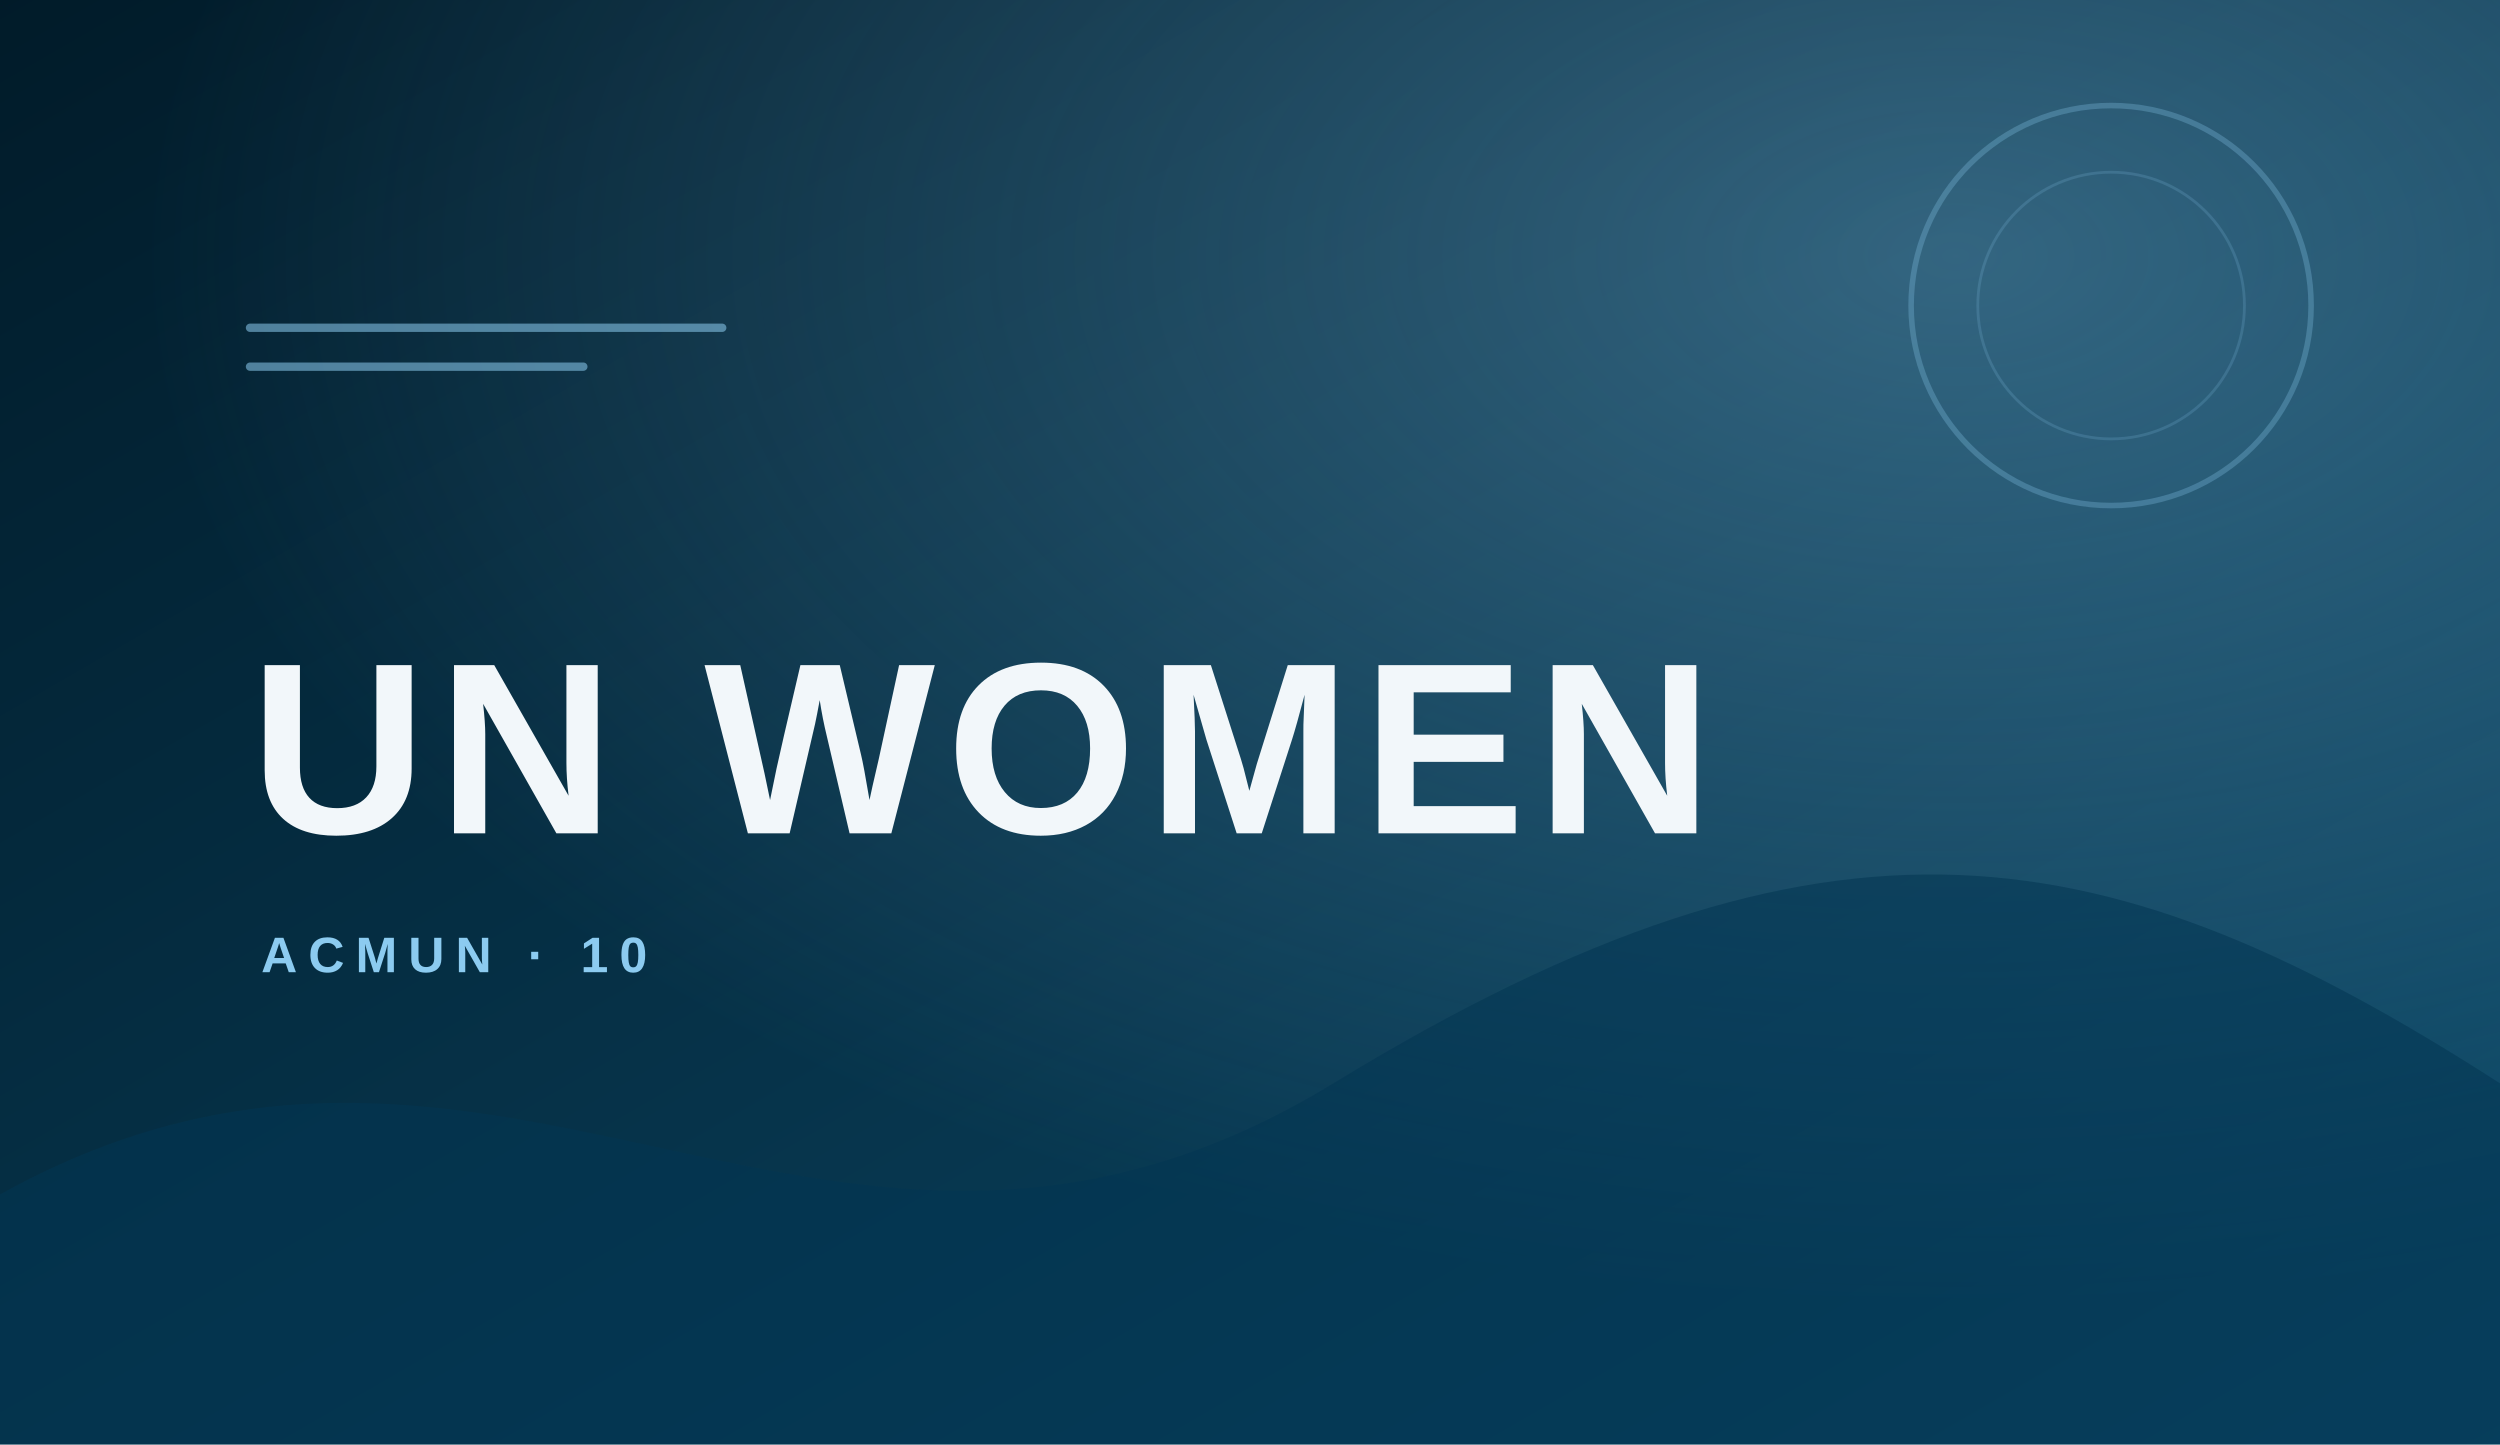
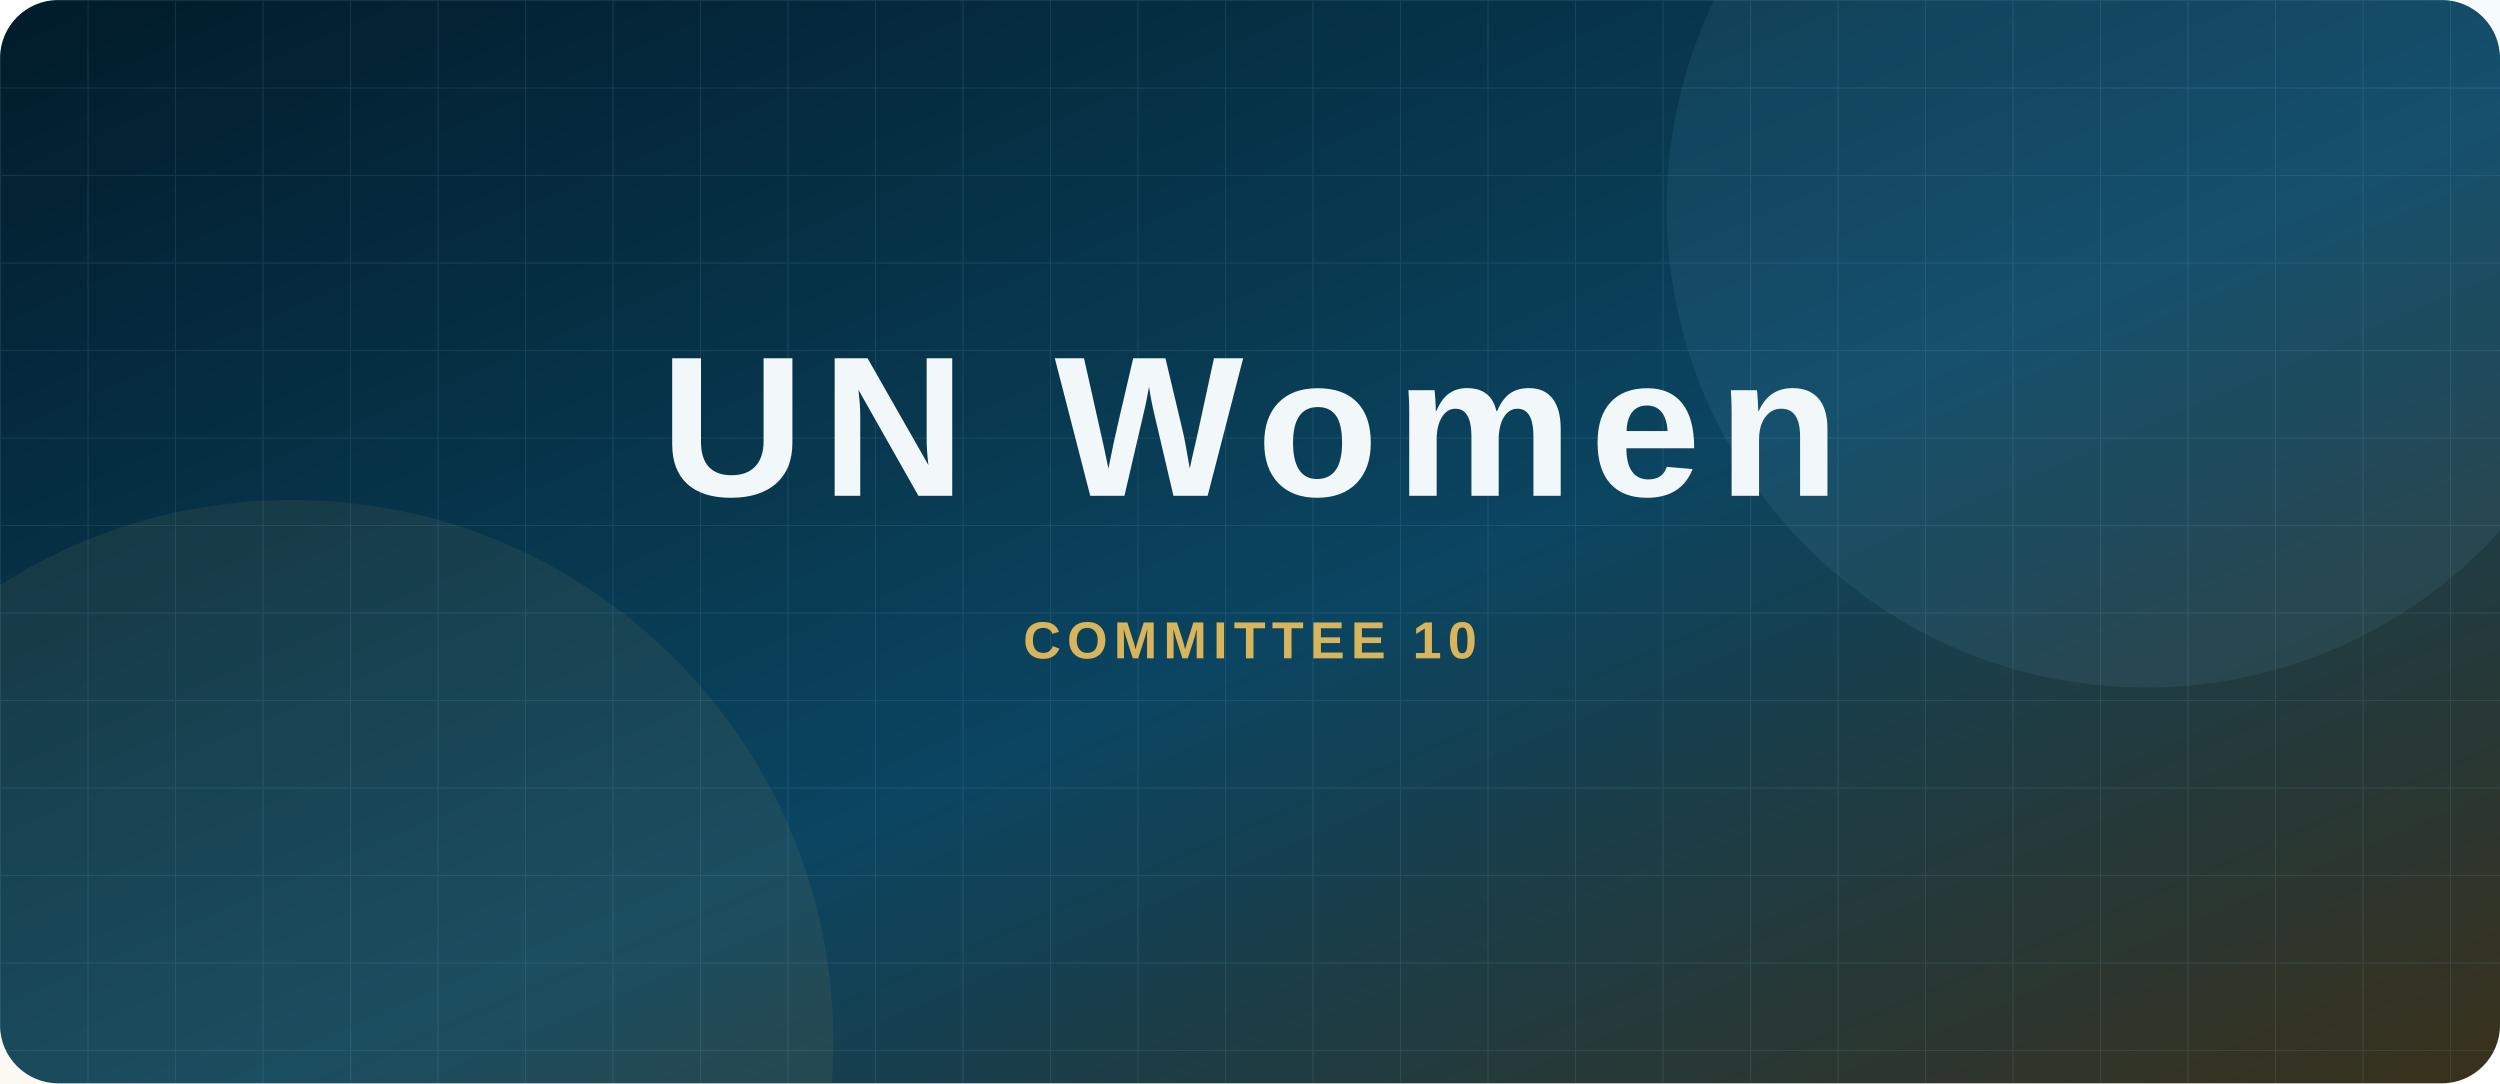
- <svg xmlns="http://www.w3.org/2000/svg" viewBox="0 0 900 520" role="img" aria-labelledby="title desc">
+ <svg xmlns="http://www.w3.org/2000/svg" viewBox="0 0 1200 520" role="img" aria-label="United Nations Women placeholder artwork">
  <defs>
    <linearGradient id="bg" x1="0" y1="0" x2="1" y2="1">
      <stop stop-color="#011b29" />
-       <stop offset="1" stop-color="#0b4968" />
+       <stop offset=".55" stop-color="#0b4561" />
+       <stop offset="1" stop-color="#3a301a" />
    </linearGradient>
-     <radialGradient id="glow" cx="78%" cy="18%" r="72%">
-       <stop stop-color="#8ccbf0" stop-opacity=".34" />
-       <stop offset="1" stop-color="#8ccbf0" stop-opacity="0" />
-     </radialGradient>
+     <pattern id="grid" width="42" height="42" patternUnits="userSpaceOnUse">
+       <path d="M42 0H0V42" fill="none" stroke="#8ccbf0" stroke-opacity=".12" />
+     </pattern>
  </defs>
-   <rect width="900" height="520" fill="url(#bg)" />
-   <rect width="900" height="520" fill="url(#glow)" />
-   <path d="M0 430 C180 330 300 500 480 390 S760 300 900 390 V520 H0Z" fill="#013552" opacity=".55" />
-   <circle cx="760" cy="110" r="72" fill="none" stroke="#8ccbf0" stroke-opacity=".28" stroke-width="2" />
-   <circle cx="760" cy="110" r="48" fill="none" stroke="#8ccbf0" stroke-opacity=".18" stroke-width="1" />
-   <path d="M90 118H260M90 132H210" stroke="#8ccbf0" stroke-opacity=".55" stroke-width="3" stroke-linecap="round" />
-   <text x="90" y="300" fill="#f2f7fa" font-family="Arial,Helvetica,sans-serif" font-size="88" font-weight="700" letter-spacing="4">UN WOMEN</text>
-   <text x="94" y="350" fill="#8ccbf0" font-family="Arial,Helvetica,sans-serif" font-size="18" font-weight="700" letter-spacing="4">ACMUN · 10</text>
+   <rect width="1200" height="520" rx="28" fill="url(#bg)" />
+   <rect width="1200" height="520" rx="28" fill="url(#grid)" />
+   <circle cx="1030" cy="100" r="230" fill="#8ccbf0" fill-opacity=".08" />
+   <circle cx="140" cy="500" r="260" fill="#d8b45c" fill-opacity=".08" />
+   <text x="600" y="238" text-anchor="middle" font-family="Arial,Helvetica,sans-serif" font-size="96" font-weight="700" letter-spacing="8" fill="#f2f7fa">UN Women</text>
+   <text x="600" y="316" text-anchor="middle" font-family="Arial,Helvetica,sans-serif" font-size="25" font-weight="600" letter-spacing="3" fill="#d8b45c">COMMITTEE 10</text>
</svg>
